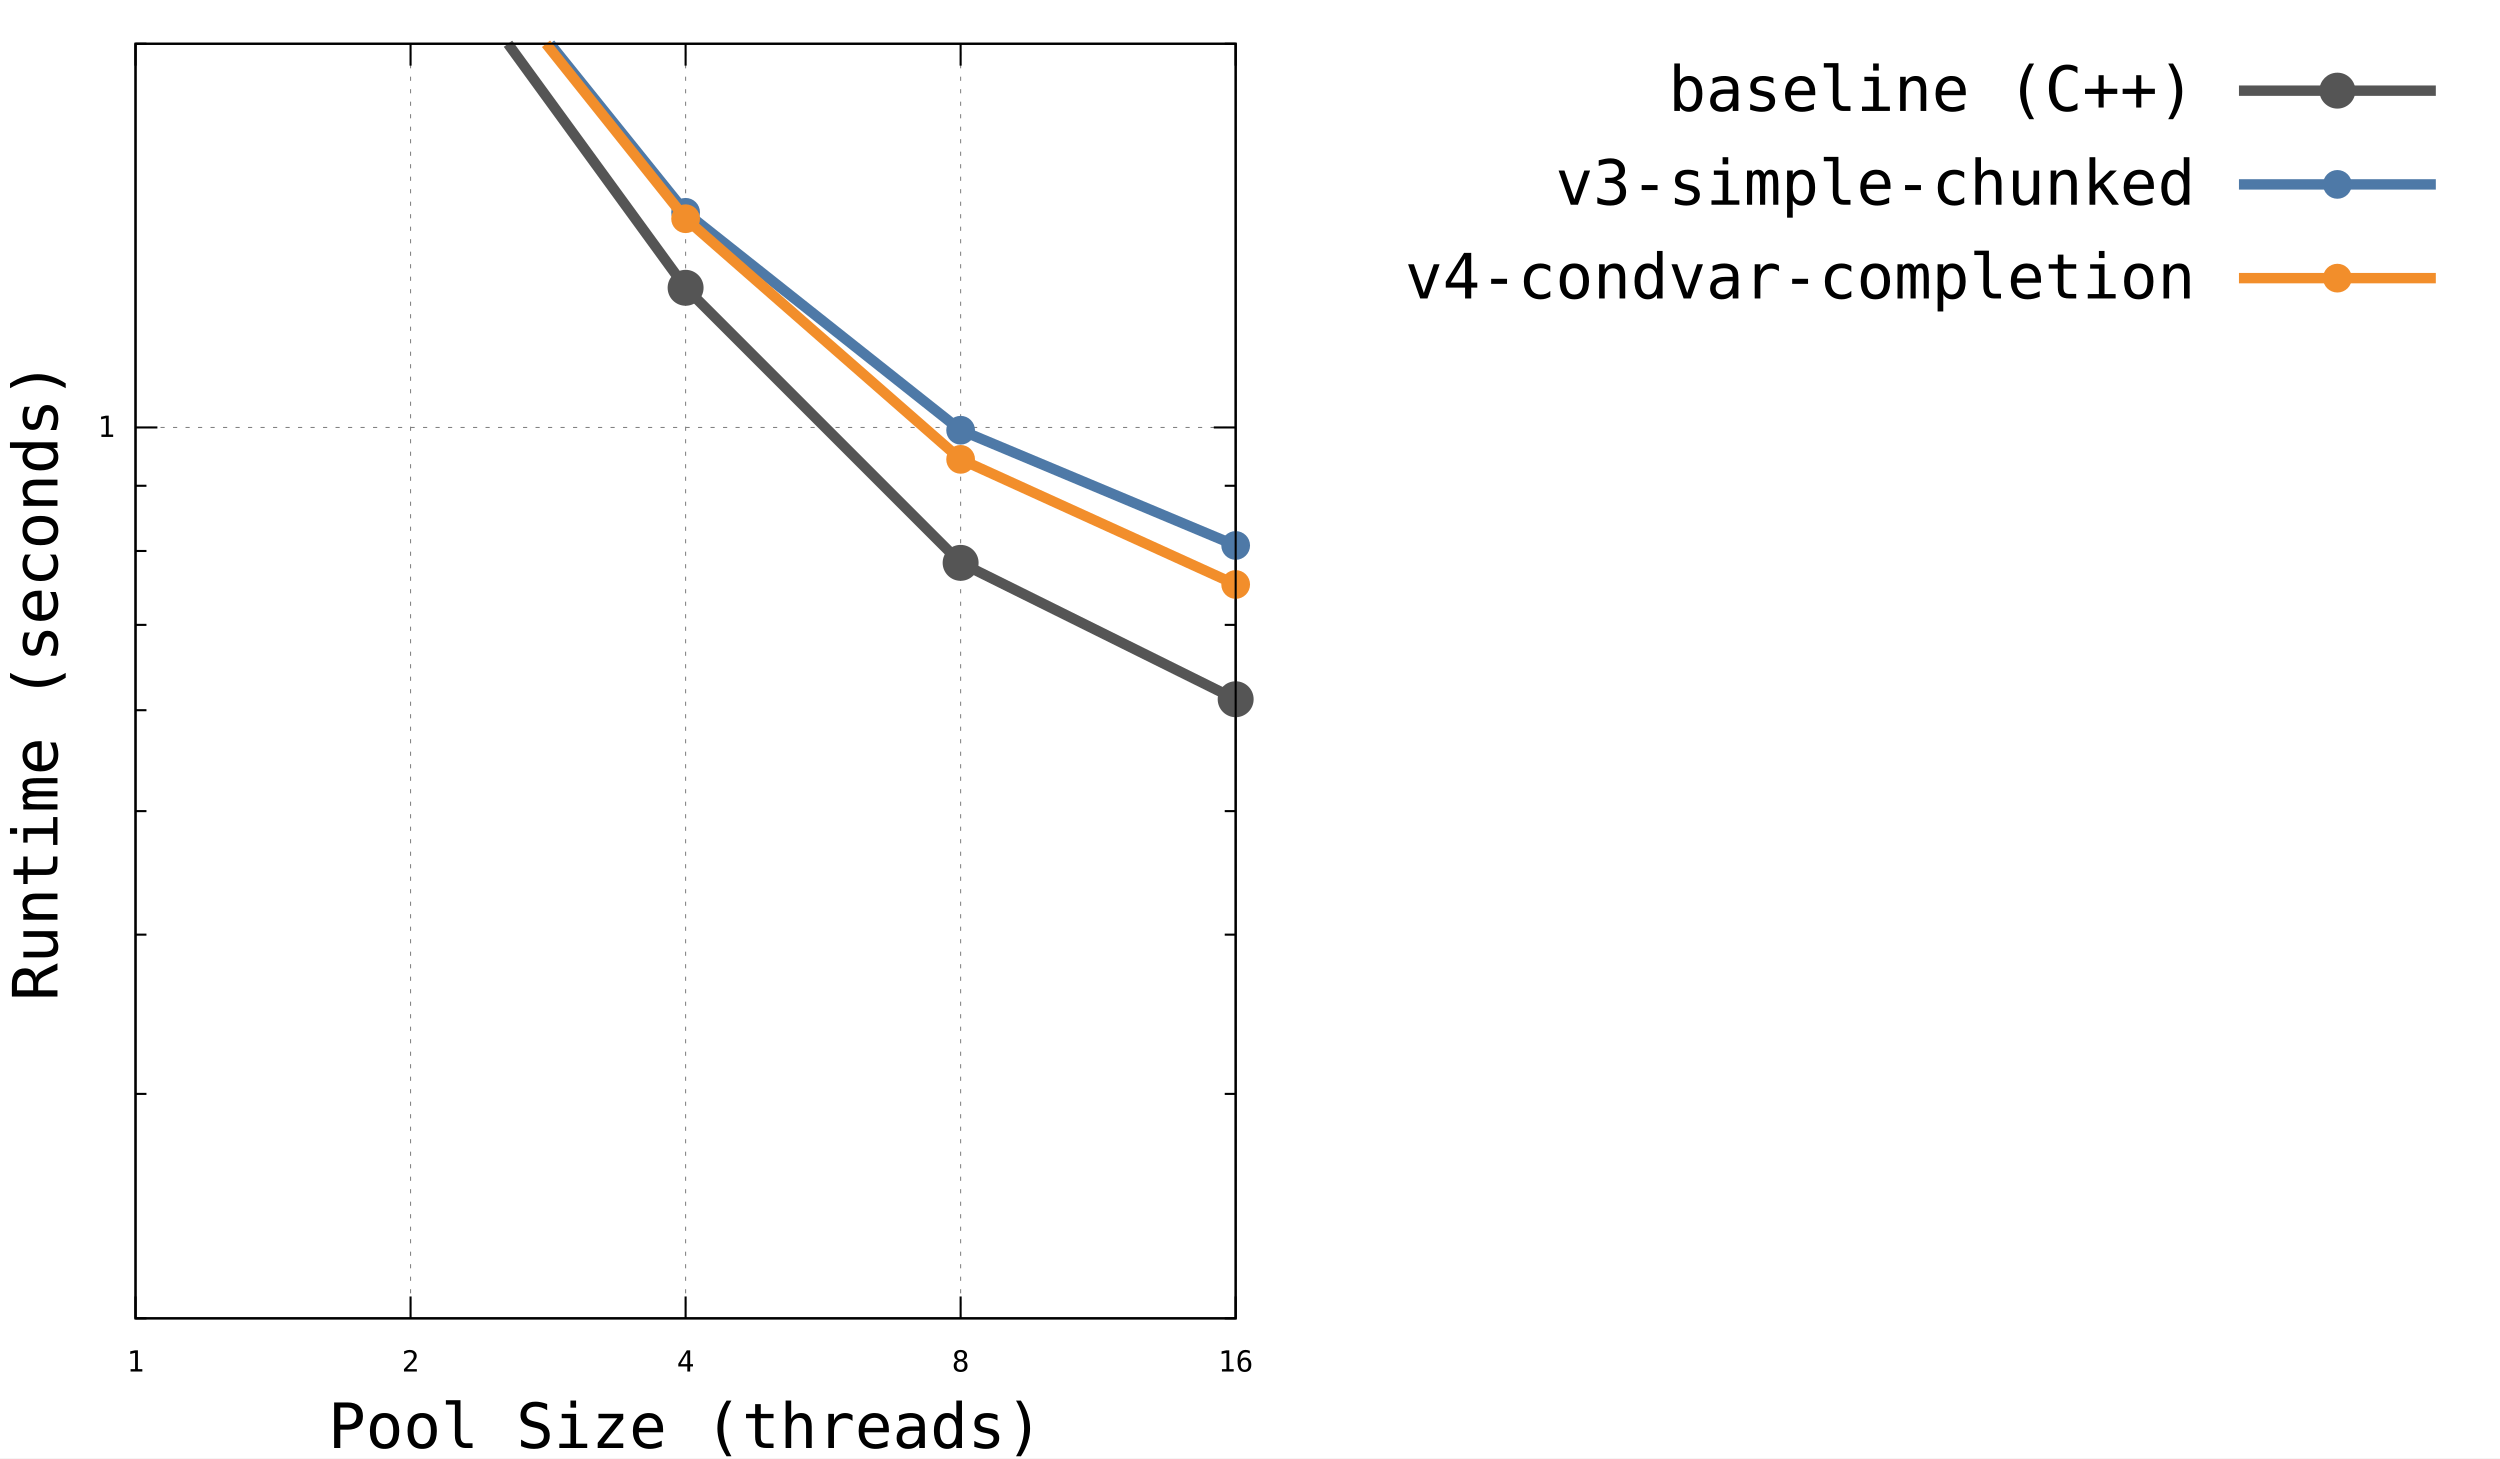
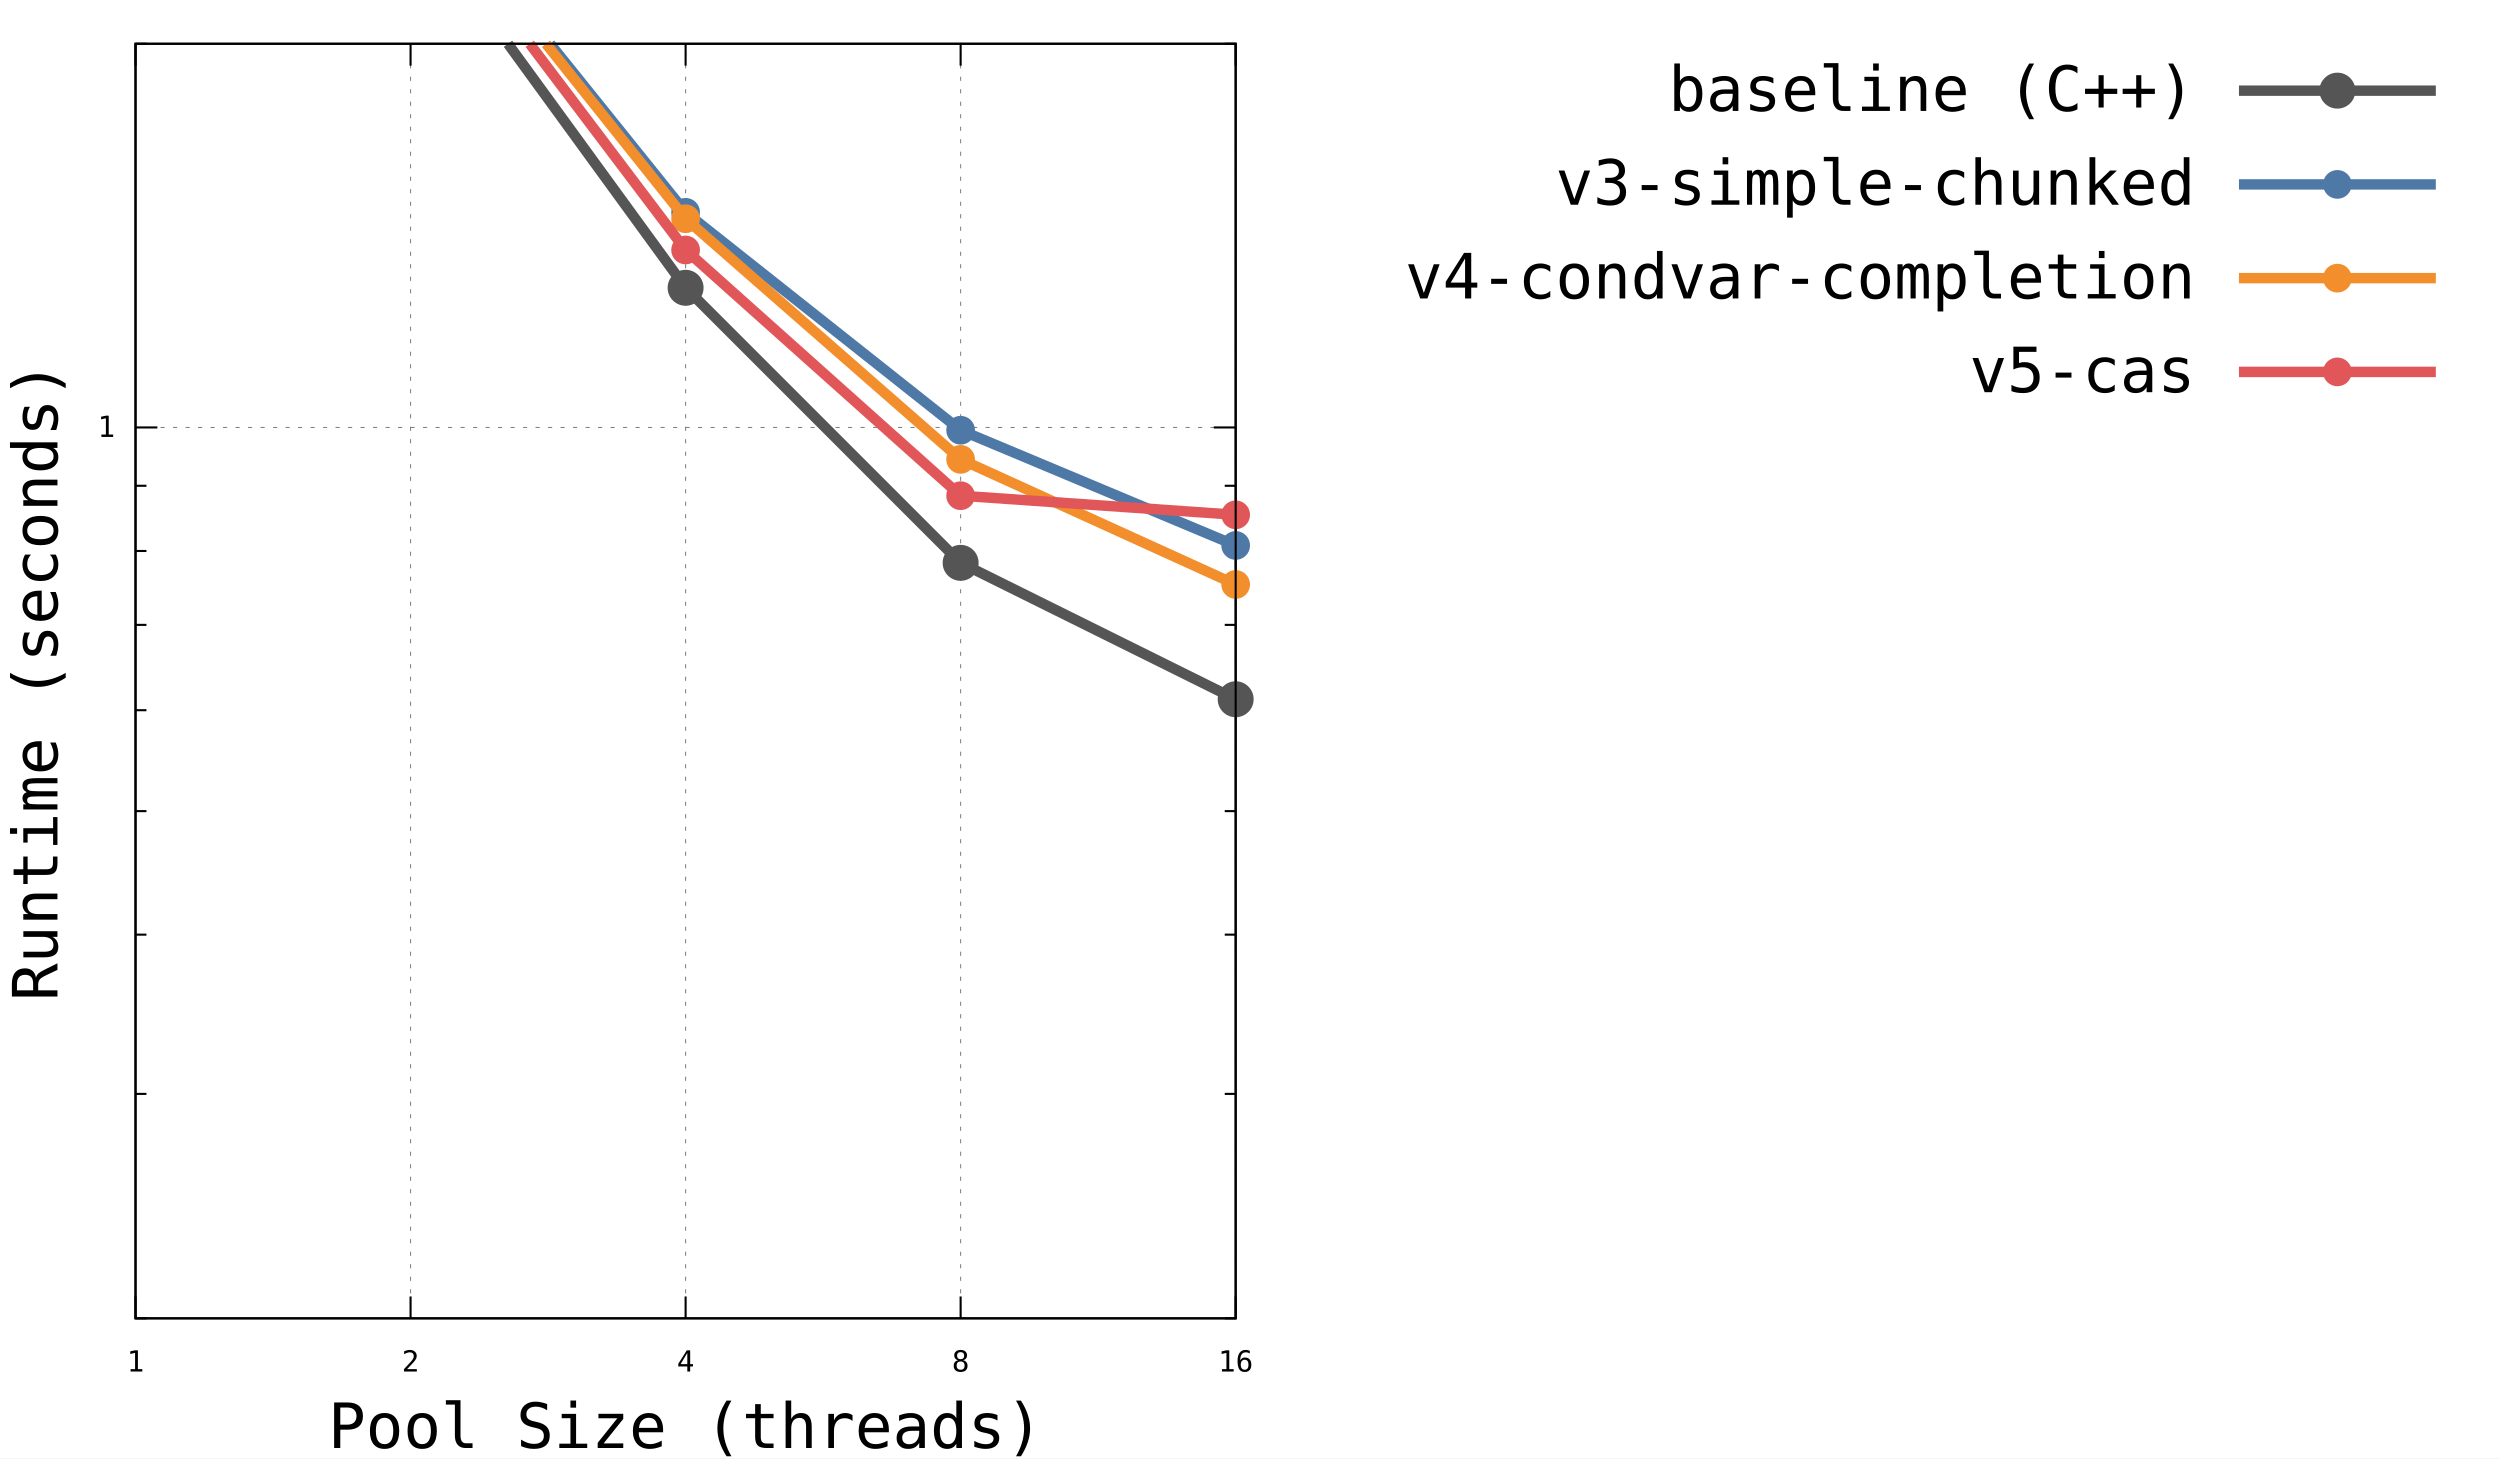
<svg xmlns="http://www.w3.org/2000/svg" xmlns:xlink="http://www.w3.org/1999/xlink" width="1200" height="700" viewBox="0 0 1200 700">
  <g id="gnuplot_canvas">
    <rect x="0" y="0" width="1200" height="700" fill="#ffffff" />
    <defs>
      <circle id="gpDot" r="0.5" stroke-width="0.5" stroke="currentColor" />
      <path id="gpPt0" stroke-width="0.190" stroke="currentColor" d="M-1,0 h2 M0,-1 v2" />
      <path id="gpPt1" stroke-width="0.190" stroke="currentColor" d="M-1,-1 L1,1 M1,-1 L-1,1" />
      <path id="gpPt2" stroke-width="0.190" stroke="currentColor" d="M-1,0 L1,0 M0,-1 L0,1 M-1,-1 L1,1 M-1,1 L1,-1" />
      <rect id="gpPt3" stroke-width="0.190" stroke="currentColor" x="-1" y="-1" width="2" height="2" />
      <rect id="gpPt4" stroke-width="0.190" stroke="currentColor" fill="currentColor" x="-1" y="-1" width="2" height="2" />
      <circle id="gpPt5" stroke-width="0.190" stroke="currentColor" cx="0" cy="0" r="1" />
      <use xlink:href="#gpPt5" id="gpPt6" fill="currentColor" stroke="none" />
      <path id="gpPt7" stroke-width="0.190" stroke="currentColor" d="M0,-1.33 L-1.33,0.67 L1.33,0.67 z" />
      <use xlink:href="#gpPt7" id="gpPt8" fill="currentColor" stroke="none" />
      <use xlink:href="#gpPt7" id="gpPt9" stroke="currentColor" transform="rotate(180)" />
      <use xlink:href="#gpPt9" id="gpPt10" fill="currentColor" stroke="none" />
      <use xlink:href="#gpPt3" id="gpPt11" stroke="currentColor" transform="rotate(45)" />
      <use xlink:href="#gpPt11" id="gpPt12" fill="currentColor" stroke="none" />
      <path id="gpPt13" stroke-width="0.190" stroke="currentColor" d="M0,1.330 L1.265,0.411 L0.782,-1.067 L-0.782,-1.076 L-1.265,0.411 z" />
      <use xlink:href="#gpPt13" id="gpPt14" fill="currentColor" stroke="none" />
      <filter id="textbox" filterUnits="objectBoundingBox" x="0" y="0" height="1" width="1">
        <feFlood flood-color="#FFFFFF" flood-opacity="1" result="bgnd" />
        <feComposite in="SourceGraphic" in2="bgnd" operator="atop" />
      </filter>
      <filter id="greybox" filterUnits="objectBoundingBox" x="0" y="0" height="1" width="1">
        <feFlood flood-color="lightgrey" flood-opacity="1" result="grey" />
        <feComposite in="SourceGraphic" in2="grey" operator="atop" />
      </filter>
    </defs>
    <g fill="none" color="#FFFFFF" stroke="currentColor" stroke-width="1.00" stroke-linecap="butt" stroke-linejoin="miter">
</g>
    <g fill="none" color="black" stroke="currentColor" stroke-width="1.00" stroke-linecap="butt" stroke-linejoin="miter">
      <path stroke="black" d="M65.05,632.80 L70.30,632.80 M593.12,632.80 L587.87,632.80 M65.05,525.07 L70.30,525.07 M593.12,525.07 L587.87,525.07   M65.05,448.63 L70.30,448.63 M593.12,448.63 L587.87,448.63 M65.05,389.34 L70.30,389.34 M593.12,389.34 L587.87,389.34   M65.05,340.90 L70.30,340.90 M593.12,340.90 L587.87,340.90 M65.05,299.94 L70.30,299.94 M593.12,299.94 L587.87,299.94   M65.05,264.47 L70.30,264.47 M593.12,264.47 L587.87,264.47 M65.05,233.17 L70.30,233.17 M593.12,233.17 L587.87,233.17    " />
    </g>
    <g fill="none" color="black" stroke="black" stroke-width="0.50" stroke-linecap="butt" stroke-linejoin="miter">
</g>
    <g fill="none" color="gray" stroke="currentColor" stroke-width="0.50" stroke-linecap="butt" stroke-linejoin="miter">
      <path stroke="gray" stroke-dasharray="2,4" class="gridline" d="M65.05,205.18 L593.12,205.18  " />
    </g>
    <g fill="none" color="gray" stroke="gray" stroke-width="1.00" stroke-linecap="butt" stroke-linejoin="miter">
</g>
    <g fill="none" color="black" stroke="currentColor" stroke-width="1.00" stroke-linecap="butt" stroke-linejoin="miter">
      <path stroke="black" d="M65.05,205.18 L75.55,205.18 M593.12,205.18 L582.62,205.18  " />
      <g transform="translate(55.26,209.73)" stroke="none" fill="black" font-family="monospace" font-size="14.00" text-anchor="end">
        <text>
          <tspan font-family="monospace"> 1</tspan>
        </text>
      </g>
    </g>
    <g fill="none" color="black" stroke="currentColor" stroke-width="1.00" stroke-linecap="butt" stroke-linejoin="miter">
      <path stroke="black" d="M65.05,21.01 L70.30,21.01 M593.12,21.01 L587.87,21.01  " />
    </g>
    <g fill="none" color="black" stroke="black" stroke-width="0.50" stroke-linecap="butt" stroke-linejoin="miter">
</g>
    <g fill="none" color="gray" stroke="currentColor" stroke-width="0.50" stroke-linecap="butt" stroke-linejoin="miter">
      <path stroke="gray" stroke-dasharray="2,4" class="gridline" d="M65.05,632.80 L65.05,21.01  " />
    </g>
    <g fill="none" color="gray" stroke="gray" stroke-width="1.00" stroke-linecap="butt" stroke-linejoin="miter">
</g>
    <g fill="none" color="black" stroke="currentColor" stroke-width="1.00" stroke-linecap="butt" stroke-linejoin="miter">
      <path stroke="black" d="M65.05,632.80 L65.05,622.30 M65.05,21.01 L65.05,31.51  " />
      <g transform="translate(65.05,658.35)" stroke="none" fill="black" font-family="monospace" font-size="14.00" text-anchor="middle">
        <text>
          <tspan font-family="monospace"> 1</tspan>
        </text>
      </g>
    </g>
    <g fill="none" color="black" stroke="currentColor" stroke-width="1.00" stroke-linecap="butt" stroke-linejoin="miter">
</g>
    <g fill="none" color="black" stroke="black" stroke-width="0.50" stroke-linecap="butt" stroke-linejoin="miter">
</g>
    <g fill="none" color="gray" stroke="currentColor" stroke-width="0.50" stroke-linecap="butt" stroke-linejoin="miter">
      <path stroke="gray" stroke-dasharray="2,4" class="gridline" d="M197.07,632.80 L197.07,21.01  " />
    </g>
    <g fill="none" color="gray" stroke="gray" stroke-width="1.00" stroke-linecap="butt" stroke-linejoin="miter">
</g>
    <g fill="none" color="black" stroke="currentColor" stroke-width="1.00" stroke-linecap="butt" stroke-linejoin="miter">
      <path stroke="black" d="M197.07,632.80 L197.07,622.30 M197.07,21.01 L197.07,31.51  " />
      <g transform="translate(197.07,658.35)" stroke="none" fill="black" font-family="monospace" font-size="14.00" text-anchor="middle">
        <text>
          <tspan font-family="monospace"> 2</tspan>
        </text>
      </g>
    </g>
    <g fill="none" color="black" stroke="currentColor" stroke-width="1.00" stroke-linecap="butt" stroke-linejoin="miter">
</g>
    <g fill="none" color="black" stroke="black" stroke-width="0.50" stroke-linecap="butt" stroke-linejoin="miter">
</g>
    <g fill="none" color="gray" stroke="currentColor" stroke-width="0.50" stroke-linecap="butt" stroke-linejoin="miter">
      <path stroke="gray" stroke-dasharray="2,4" class="gridline" d="M329.09,632.80 L329.09,21.01  " />
    </g>
    <g fill="none" color="gray" stroke="gray" stroke-width="1.00" stroke-linecap="butt" stroke-linejoin="miter">
</g>
    <g fill="none" color="black" stroke="currentColor" stroke-width="1.00" stroke-linecap="butt" stroke-linejoin="miter">
      <path stroke="black" d="M329.09,632.80 L329.09,622.30 M329.09,21.01 L329.09,31.51  " />
      <g transform="translate(329.09,658.35)" stroke="none" fill="black" font-family="monospace" font-size="14.00" text-anchor="middle">
        <text>
          <tspan font-family="monospace"> 4</tspan>
        </text>
      </g>
    </g>
    <g fill="none" color="black" stroke="currentColor" stroke-width="1.00" stroke-linecap="butt" stroke-linejoin="miter">
</g>
    <g fill="none" color="black" stroke="black" stroke-width="0.50" stroke-linecap="butt" stroke-linejoin="miter">
</g>
    <g fill="none" color="gray" stroke="currentColor" stroke-width="0.50" stroke-linecap="butt" stroke-linejoin="miter">
      <path stroke="gray" stroke-dasharray="2,4" class="gridline" d="M461.10,632.80 L461.10,21.01  " />
    </g>
    <g fill="none" color="gray" stroke="gray" stroke-width="1.00" stroke-linecap="butt" stroke-linejoin="miter">
</g>
    <g fill="none" color="black" stroke="currentColor" stroke-width="1.00" stroke-linecap="butt" stroke-linejoin="miter">
      <path stroke="black" d="M461.10,632.80 L461.10,622.30 M461.10,21.01 L461.10,31.51  " />
      <g transform="translate(461.10,658.35)" stroke="none" fill="black" font-family="monospace" font-size="14.00" text-anchor="middle">
        <text>
          <tspan font-family="monospace"> 8</tspan>
        </text>
      </g>
    </g>
    <g fill="none" color="black" stroke="currentColor" stroke-width="1.00" stroke-linecap="butt" stroke-linejoin="miter">
</g>
    <g fill="none" color="black" stroke="black" stroke-width="0.50" stroke-linecap="butt" stroke-linejoin="miter">
</g>
    <g fill="none" color="gray" stroke="currentColor" stroke-width="0.50" stroke-linecap="butt" stroke-linejoin="miter">
      <path stroke="gray" stroke-dasharray="2,4" class="gridline" d="M593.12,632.80 L593.12,21.01  " />
    </g>
    <g fill="none" color="gray" stroke="gray" stroke-width="1.00" stroke-linecap="butt" stroke-linejoin="miter">
</g>
    <g fill="none" color="black" stroke="currentColor" stroke-width="1.00" stroke-linecap="butt" stroke-linejoin="miter">
      <path stroke="black" d="M593.12,632.80 L593.12,622.30 M593.12,21.01 L593.12,31.51  " />
      <g transform="translate(593.12,658.35)" stroke="none" fill="black" font-family="monospace" font-size="14.00" text-anchor="middle">
        <text>
          <tspan font-family="monospace"> 16</tspan>
        </text>
      </g>
    </g>
    <g fill="none" color="black" stroke="currentColor" stroke-width="1.00" stroke-linecap="butt" stroke-linejoin="miter">
</g>
    <g fill="none" color="black" stroke="currentColor" stroke-width="1.00" stroke-linecap="butt" stroke-linejoin="miter">
      <path stroke="black" d="M65.05,21.01 L65.05,632.80 L593.12,632.80 L593.12,21.01 L65.05,21.01 Z  " />
    </g>
    <g fill="none" color="black" stroke="currentColor" stroke-width="1.00" stroke-linecap="butt" stroke-linejoin="miter">
</g>
    <g id="gnuplot_plot_1">
      <g fill="none" color="#FFFFFF" stroke="black" stroke-width="5.00" stroke-linecap="butt" stroke-linejoin="miter">
</g>
      <g fill="none" color="black" stroke="currentColor" stroke-width="5.00" stroke-linecap="butt" stroke-linejoin="miter">
        <g transform="translate(1053.70,53.26)" stroke="none" fill="black" font-family="monospace" font-size="30.00" text-anchor="end">
          <text>
            <tspan font-family="monospace">baseline (C++)</tspan>
          </text>
        </g>
      </g>
      <g fill="none" color="black" stroke="currentColor" stroke-width="5.00" stroke-linecap="butt" stroke-linejoin="miter">
        <path stroke="rgb( 85,  85,  85)" d="M1074.70,43.51 L1169.20,43.51 M243.83,21.01 L329.09,138.14 L461.10,270.17 L593.12,335.64  " />
        <use xlink:href="#gpPt6" transform="translate(329.09,138.14) scale(7.88)" color="rgb( 85,  85,  85)" />
        <use xlink:href="#gpPt6" transform="translate(461.10,270.17) scale(7.88)" color="rgb( 85,  85,  85)" />
        <use xlink:href="#gpPt6" transform="translate(593.12,335.64) scale(7.88)" color="rgb( 85,  85,  85)" />
        <use xlink:href="#gpPt6" transform="translate(1121.95,43.51) scale(7.88)" color="rgb( 85,  85,  85)" />
      </g>
    </g>
    <g id="gnuplot_plot_2">
      <g fill="none" color="black" stroke="currentColor" stroke-width="5.00" stroke-linecap="butt" stroke-linejoin="miter">
        <g transform="translate(1053.70,98.26)" stroke="none" fill="black" font-family="monospace" font-size="30.00" text-anchor="end">
          <text>
            <tspan font-family="monospace">v3-simple-chunked</tspan>
          </text>
        </g>
      </g>
      <g fill="none" color="black" stroke="currentColor" stroke-width="5.00" stroke-linecap="butt" stroke-linejoin="miter">
        <path stroke="rgb( 78, 121, 167)" d="M1074.70,88.51 L1169.20,88.51 M264.06,21.01 L329.09,101.91 L461.10,206.51 L593.12,261.82  " />
        <use xlink:href="#gpPt6" transform="translate(329.09,101.91) scale(6.30)" color="rgb( 78, 121, 167)" />
        <use xlink:href="#gpPt6" transform="translate(461.10,206.51) scale(6.30)" color="rgb( 78, 121, 167)" />
        <use xlink:href="#gpPt6" transform="translate(593.12,261.82) scale(6.30)" color="rgb( 78, 121, 167)" />
        <use xlink:href="#gpPt6" transform="translate(1121.95,88.51) scale(6.30)" color="rgb( 78, 121, 167)" />
      </g>
    </g>
    <g id="gnuplot_plot_3">
      <g fill="none" color="black" stroke="currentColor" stroke-width="5.00" stroke-linecap="butt" stroke-linejoin="miter">
        <g transform="translate(1053.70,143.26)" stroke="none" fill="black" font-family="monospace" font-size="30.00" text-anchor="end">
          <text>
            <tspan font-family="monospace">v4-condvar-completion</tspan>
          </text>
        </g>
      </g>
      <g fill="none" color="black" stroke="currentColor" stroke-width="5.00" stroke-linecap="butt" stroke-linejoin="miter">
        <path stroke="rgb(242, 142,  43)" d="M1074.70,133.51 L1169.20,133.51 M262.09,21.01 L329.09,104.99 L461.10,220.49 L593.12,280.55  " />
        <use xlink:href="#gpPt6" transform="translate(329.09,104.99) scale(6.30)" color="rgb(242, 142,  43)" />
        <use xlink:href="#gpPt6" transform="translate(461.10,220.49) scale(6.30)" color="rgb(242, 142,  43)" />
        <use xlink:href="#gpPt6" transform="translate(593.12,280.55) scale(6.30)" color="rgb(242, 142,  43)" />
        <use xlink:href="#gpPt6" transform="translate(1121.95,133.51) scale(6.30)" color="rgb(242, 142,  43)" />
      </g>
    </g>
-     <g fill="none" color="#FFFFFF" stroke="rgb(242, 142,  43)" stroke-width="2.00" stroke-linecap="butt" stroke-linejoin="miter">
+     <g id="gnuplot_plot_4">
+       <g fill="none" color="black" stroke="currentColor" stroke-width="5.00" stroke-linecap="butt" stroke-linejoin="miter">
+         <g transform="translate(1053.70,188.26)" stroke="none" fill="black" font-family="monospace" font-size="30.00" text-anchor="end">
+           <text>
+             <tspan font-family="monospace">v5-cas</tspan>
+           </text>
+         </g>
+       </g>
+       <g fill="none" color="black" stroke="currentColor" stroke-width="5.00" stroke-linecap="butt" stroke-linejoin="miter">
+         <path stroke="rgb(225,  87,  89)" d="M1074.70,178.51 L1169.20,178.51 M254.26,21.01 L329.09,119.99 L461.10,237.94 L593.12,247.11  " />
+         <use xlink:href="#gpPt6" transform="translate(329.09,119.99) scale(6.30)" color="rgb(225,  87,  89)" />
+         <use xlink:href="#gpPt6" transform="translate(461.10,237.94) scale(6.30)" color="rgb(225,  87,  89)" />
+         <use xlink:href="#gpPt6" transform="translate(593.12,247.11) scale(6.30)" color="rgb(225,  87,  89)" />
+         <use xlink:href="#gpPt6" transform="translate(1121.95,178.51) scale(6.30)" color="rgb(225,  87,  89)" />
+       </g>
+     </g>
+     <g fill="none" color="#FFFFFF" stroke="rgb(225,  87,  89)" stroke-width="2.00" stroke-linecap="butt" stroke-linejoin="miter">
</g>
    <g fill="none" color="black" stroke="currentColor" stroke-width="2.00" stroke-linecap="butt" stroke-linejoin="miter">
</g>
    <g fill="none" color="black" stroke="black" stroke-width="1.00" stroke-linecap="butt" stroke-linejoin="miter">
</g>
    <g fill="none" color="black" stroke="currentColor" stroke-width="1.00" stroke-linecap="butt" stroke-linejoin="miter">
      <path stroke="black" d="M65.05,21.01 L65.05,632.80 L593.12,632.80 L593.12,21.01 L65.05,21.01 Z  " />
      <g transform="translate(27.58,326.91) rotate(270.00)" stroke="none" fill="black" font-family="monospace" font-size="30.00" text-anchor="middle">
        <text>
          <tspan font-family="monospace">Runtime (seconds)</tspan>
        </text>
      </g>
    </g>
    <g fill="none" color="black" stroke="currentColor" stroke-width="1.00" stroke-linecap="butt" stroke-linejoin="miter">
      <g transform="translate(329.08,695.05)" stroke="none" fill="black" font-family="monospace" font-size="30.00" text-anchor="middle">
        <text>
          <tspan font-family="monospace">Pool Size (threads)</tspan>
        </text>
      </g>
    </g>
    <g fill="none" color="black" stroke="currentColor" stroke-width="1.00" stroke-linecap="butt" stroke-linejoin="miter">
</g>
    <g fill="none" color="black" stroke="currentColor" stroke-width="1.00" stroke-linecap="butt" stroke-linejoin="miter">
</g>
  </g>
</svg>
